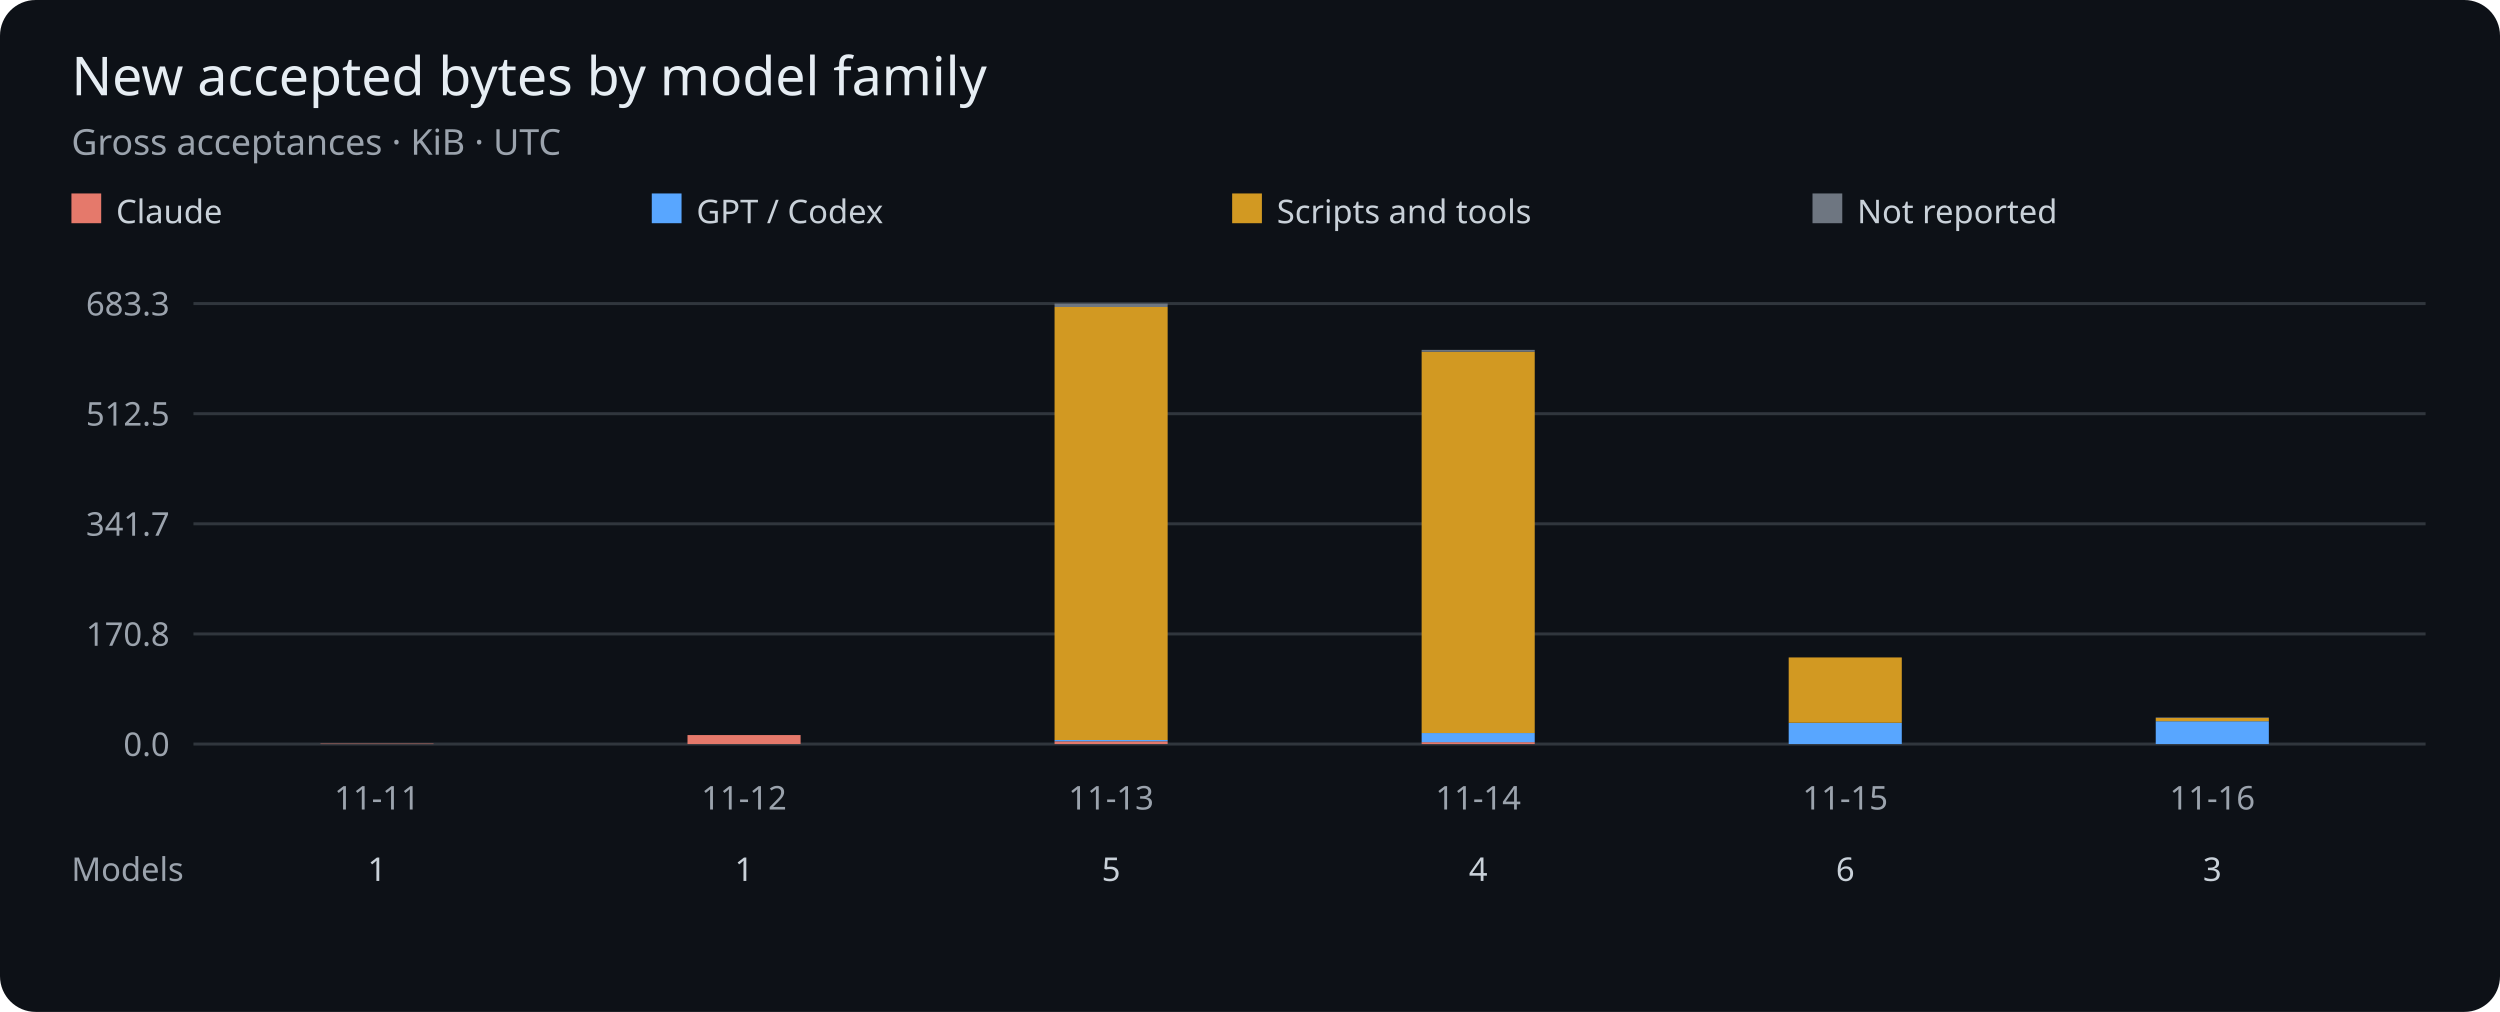
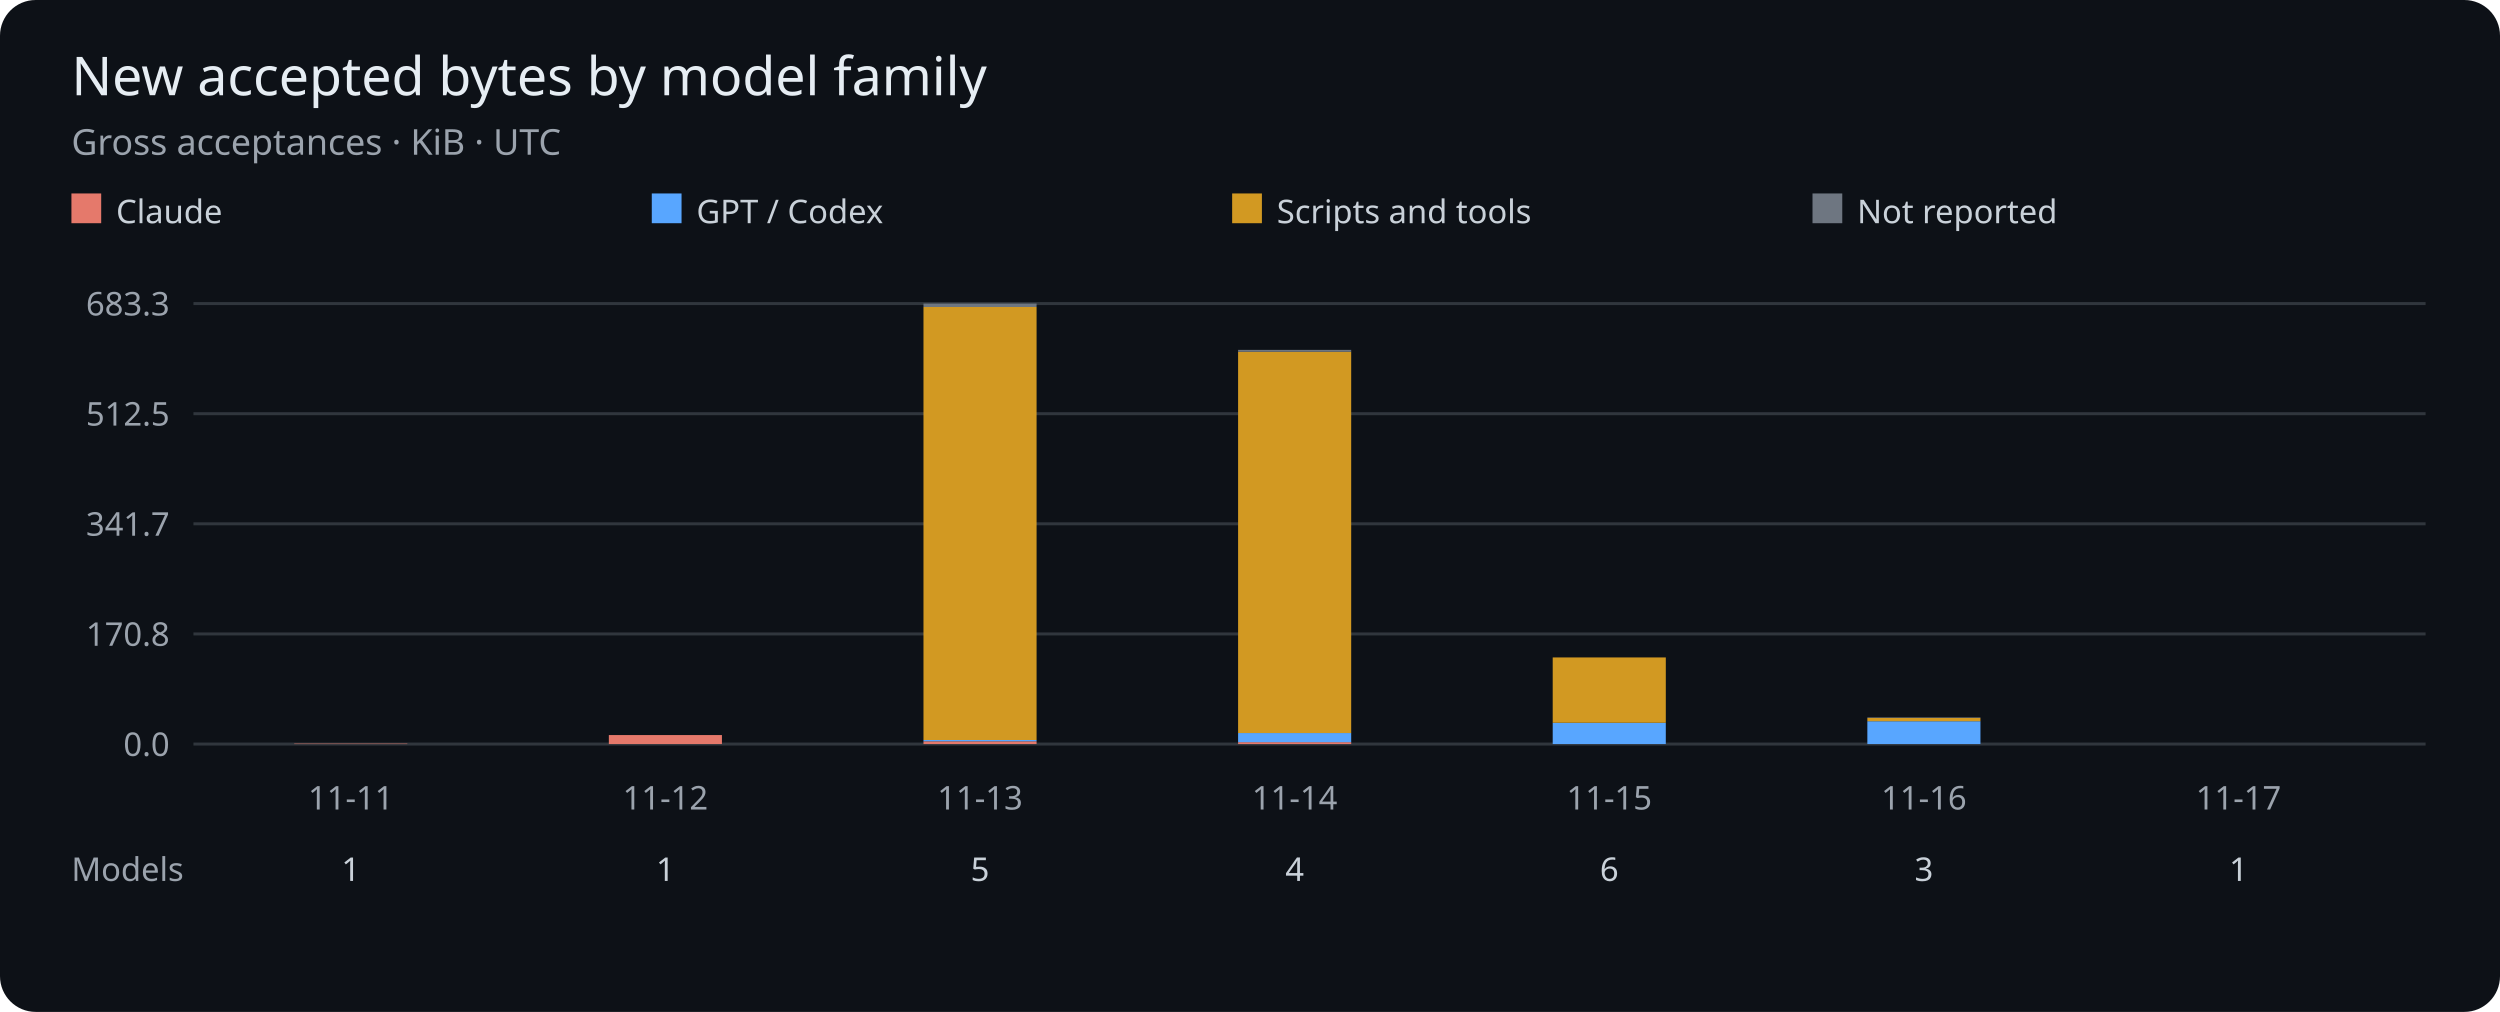
<svg xmlns="http://www.w3.org/2000/svg" viewBox="0 0 840 340" role="img" aria-label="Gross accepted bytes per UTC day by model family">
  <rect width="840" height="340" rx="12" fill="#0d1117" />
  <g font-family="sans-serif">
    <text x="24" y="32" fill="#e6edf3" font-size="18">New accepted bytes by model family</text>
    <text x="24" y="52" fill="#9ba3ad" font-size="12">Gross acceptances · KiB · UTC</text>
    <rect x="24" y="65" width="10" height="10" fill="#e5796b" />
    <text x="39" y="75" fill="#c9d1d9" font-size="11">Claude</text>
    <rect x="219" y="65" width="10" height="10" fill="#58a6ff" />
    <text x="234" y="75" fill="#c9d1d9" font-size="11">GPT / Codex</text>
    <rect x="414" y="65" width="10" height="10" fill="#d29922" />
    <text x="429" y="75" fill="#c9d1d9" font-size="11">Scripts and tools</text>
    <rect x="609" y="65" width="10" height="10" fill="#6e7681" />
    <text x="624" y="75" fill="#c9d1d9" font-size="11">Not reported</text>
    <path d="M65 250H815" stroke="#30363d" />
    <text x="57" y="254" fill="#9ba3ad" font-size="11" text-anchor="end">0.0</text>
    <path d="M65 213H815" stroke="#30363d" />
    <text x="57" y="217" fill="#9ba3ad" font-size="11" text-anchor="end">170.8</text>
    <path d="M65 176H815" stroke="#30363d" />
    <text x="57" y="180" fill="#9ba3ad" font-size="11" text-anchor="end">341.7</text>
    <path d="M65 139H815" stroke="#30363d" />
    <text x="57" y="143" fill="#9ba3ad" font-size="11" text-anchor="end">512.5</text>
    <path d="M65 102H815" stroke="#30363d" />
    <text x="57" y="106" fill="#9ba3ad" font-size="11" text-anchor="end">683.3</text>
-     <rect x="107.67" y="249.86" width="38.00" height="0.14" fill="#e5796b" />
-     <text x="126.67" y="272" fill="#9ba3ad" font-size="11" text-anchor="middle">11-11</text>
-     <text x="126.67" y="296" fill="#c9d1d9" font-size="11" text-anchor="middle">1</text>
-     <rect x="231.00" y="246.98" width="38.00" height="3.02" fill="#e5796b" />
-     <text x="250.00" y="272" fill="#9ba3ad" font-size="11" text-anchor="middle">11-12</text>
-     <text x="250.00" y="296" fill="#c9d1d9" font-size="11" text-anchor="middle">1</text>
-     <rect x="354.33" y="249.07" width="38.00" height="0.93" fill="#e5796b" />
-     <rect x="354.33" y="248.63" width="38.00" height="0.44" fill="#58a6ff" />
-     <rect x="354.33" y="103.15" width="38.00" height="145.49" fill="#d29922" />
-     <rect x="354.33" y="102.00" width="38.00" height="1.15" fill="#6e7681" />
-     <text x="373.33" y="272" fill="#9ba3ad" font-size="11" text-anchor="middle">11-13</text>
-     <text x="373.33" y="296" fill="#c9d1d9" font-size="11" text-anchor="middle">5</text>
-     <rect x="477.67" y="249.36" width="38.00" height="0.64" fill="#e5796b" />
-     <rect x="477.67" y="246.30" width="38.00" height="3.06" fill="#58a6ff" />
-     <rect x="477.67" y="118.18" width="38.00" height="128.12" fill="#d29922" />
-     <rect x="477.67" y="117.56" width="38.00" height="0.63" fill="#6e7681" />
-     <text x="496.67" y="272" fill="#9ba3ad" font-size="11" text-anchor="middle">11-14</text>
-     <text x="496.67" y="296" fill="#c9d1d9" font-size="11" text-anchor="middle">4</text>
-     <rect x="601.00" y="250.00" width="38.00" height="0.00" fill="#e5796b" />
-     <rect x="601.00" y="242.86" width="38.00" height="7.14" fill="#58a6ff" />
-     <rect x="601.00" y="220.90" width="38.00" height="21.95" fill="#d29922" />
-     <rect x="601.00" y="220.90" width="38.00" height="0.00" fill="#6e7681" />
-     <text x="620.00" y="272" fill="#9ba3ad" font-size="11" text-anchor="middle">11-15</text>
-     <text x="620.00" y="296" fill="#c9d1d9" font-size="11" text-anchor="middle">6</text>
-     <rect x="724.33" y="250.00" width="38.00" height="0.00" fill="#e5796b" />
-     <rect x="724.33" y="242.33" width="38.00" height="7.67" fill="#58a6ff" />
-     <rect x="724.33" y="241.22" width="38.00" height="1.11" fill="#d29922" />
-     <rect x="724.33" y="241.05" width="38.00" height="0.17" fill="#6e7681" />
-     <text x="743.33" y="272" fill="#9ba3ad" font-size="11" text-anchor="middle">11-16</text>
-     <text x="743.33" y="296" fill="#c9d1d9" font-size="11" text-anchor="middle">3</text>
+     <rect x="98.86" y="249.86" width="38.00" height="0.14" fill="#e5796b" />
+     <text x="117.86" y="272" fill="#9ba3ad" font-size="11" text-anchor="middle">11-11</text>
+     <text x="117.86" y="296" fill="#c9d1d9" font-size="11" text-anchor="middle">1</text>
+     <rect x="204.57" y="246.98" width="38.00" height="3.02" fill="#e5796b" />
+     <text x="223.57" y="272" fill="#9ba3ad" font-size="11" text-anchor="middle">11-12</text>
+     <text x="223.57" y="296" fill="#c9d1d9" font-size="11" text-anchor="middle">1</text>
+     <rect x="310.29" y="249.07" width="38.00" height="0.93" fill="#e5796b" />
+     <rect x="310.29" y="248.63" width="38.00" height="0.44" fill="#58a6ff" />
+     <rect x="310.29" y="103.15" width="38.00" height="145.49" fill="#d29922" />
+     <rect x="310.29" y="102.00" width="38.00" height="1.15" fill="#6e7681" />
+     <text x="329.29" y="272" fill="#9ba3ad" font-size="11" text-anchor="middle">11-13</text>
+     <text x="329.29" y="296" fill="#c9d1d9" font-size="11" text-anchor="middle">5</text>
+     <rect x="416.00" y="249.36" width="38.00" height="0.64" fill="#e5796b" />
+     <rect x="416.00" y="246.30" width="38.00" height="3.06" fill="#58a6ff" />
+     <rect x="416.00" y="118.18" width="38.00" height="128.12" fill="#d29922" />
+     <rect x="416.00" y="117.56" width="38.00" height="0.63" fill="#6e7681" />
+     <text x="435.00" y="272" fill="#9ba3ad" font-size="11" text-anchor="middle">11-14</text>
+     <text x="435.00" y="296" fill="#c9d1d9" font-size="11" text-anchor="middle">4</text>
+     <rect x="521.71" y="250.00" width="38.00" height="0.00" fill="#e5796b" />
+     <rect x="521.71" y="242.86" width="38.00" height="7.14" fill="#58a6ff" />
+     <rect x="521.71" y="220.90" width="38.00" height="21.95" fill="#d29922" />
+     <rect x="521.71" y="220.90" width="38.00" height="0.00" fill="#6e7681" />
+     <text x="540.71" y="272" fill="#9ba3ad" font-size="11" text-anchor="middle">11-15</text>
+     <text x="540.71" y="296" fill="#c9d1d9" font-size="11" text-anchor="middle">6</text>
+     <rect x="627.43" y="250.00" width="38.00" height="0.00" fill="#e5796b" />
+     <rect x="627.43" y="242.33" width="38.00" height="7.67" fill="#58a6ff" />
+     <rect x="627.43" y="241.22" width="38.00" height="1.11" fill="#d29922" />
+     <rect x="627.43" y="241.05" width="38.00" height="0.17" fill="#6e7681" />
+     <text x="646.43" y="272" fill="#9ba3ad" font-size="11" text-anchor="middle">11-16</text>
+     <text x="646.43" y="296" fill="#c9d1d9" font-size="11" text-anchor="middle">3</text>
+     <rect x="733.14" y="250.00" width="38.00" height="0.00" fill="#e5796b" />
+     <text x="752.14" y="272" fill="#9ba3ad" font-size="11" text-anchor="middle">11-17</text>
+     <text x="752.14" y="296" fill="#c9d1d9" font-size="11" text-anchor="middle">1</text>
    <text x="24" y="296" fill="#9ba3ad" font-size="11">Models</text>
  </g>
</svg>
